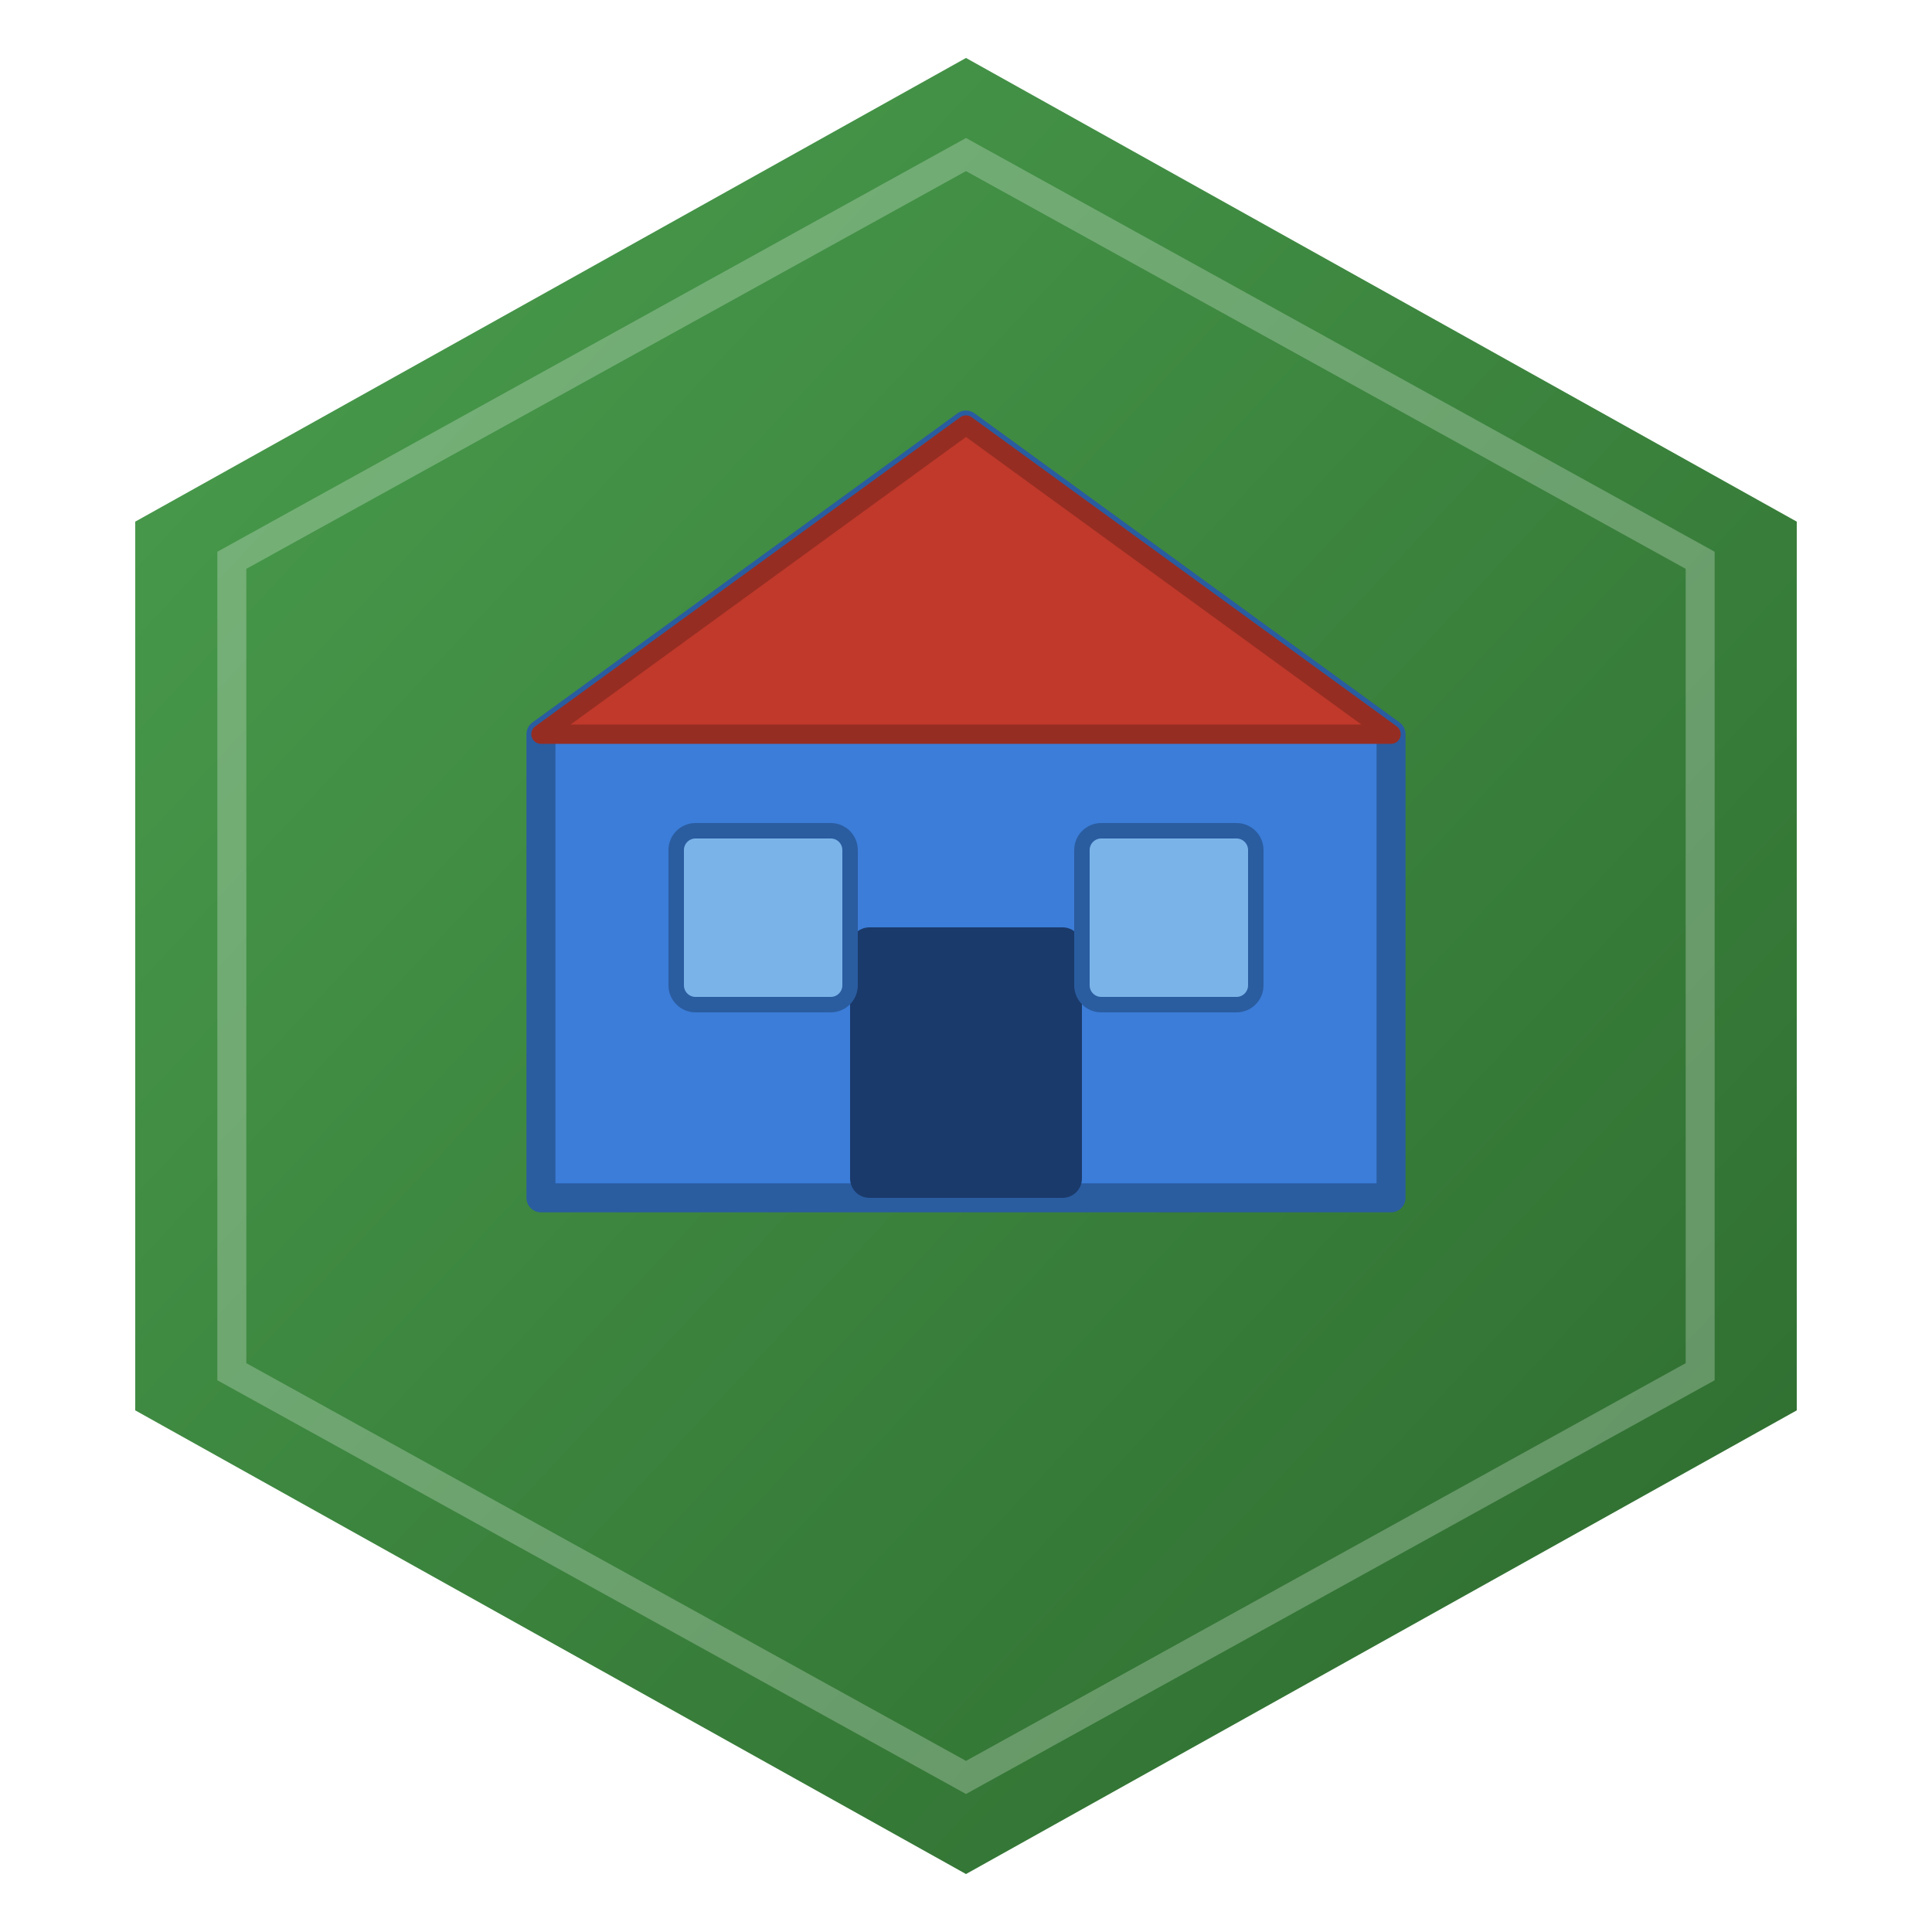
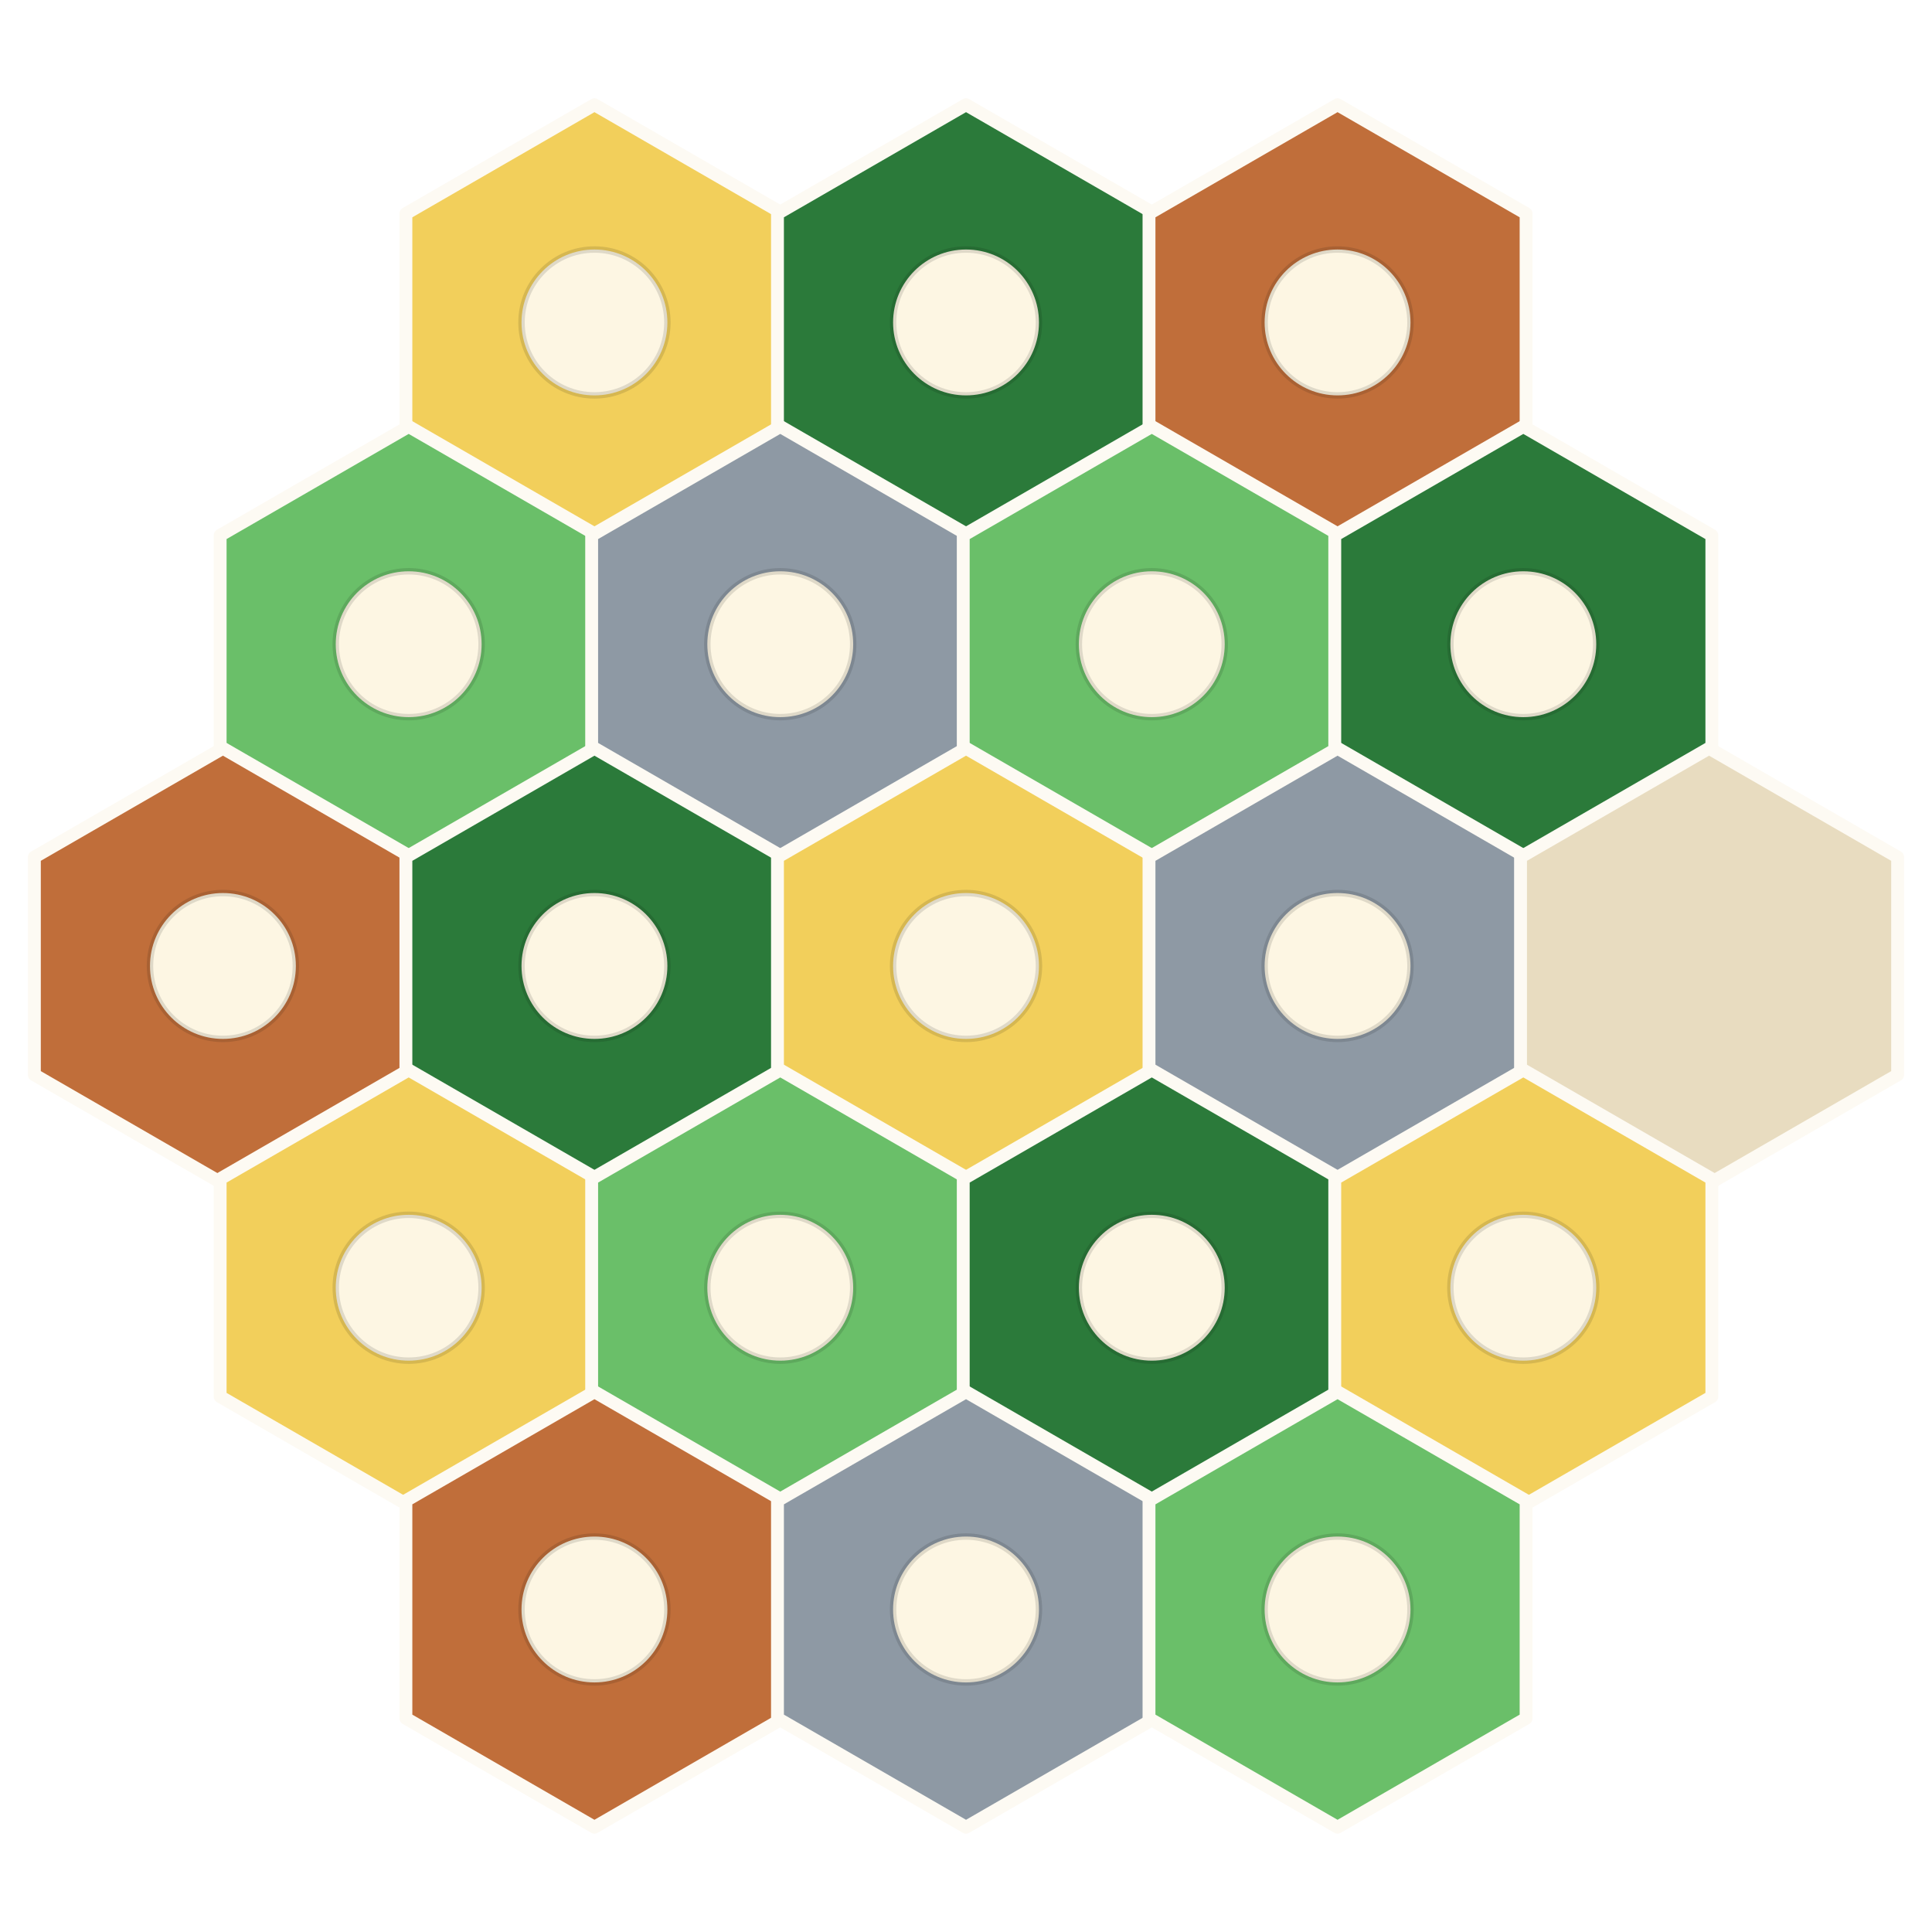
- <svg xmlns="http://www.w3.org/2000/svg" viewBox="0 0 100 100">
-   <defs>
-     <linearGradient id="hex-bg" x1="0%" y1="0%" x2="100%" y2="100%">
-       <stop offset="0%" stop-color="#4a9e4e" />
-       <stop offset="100%" stop-color="#2d6a2e" />
-     </linearGradient>
-   </defs>
-   <polygon points="50,3 93,27 93,73 50,97 7,73 7,27" fill="url(#hex-bg)" />
-   <polygon points="50,8 88,29 88,71 50,92 12,71 12,29" fill="none" stroke="rgba(255,255,255,0.25)" stroke-width="1.5" />
-   <polygon points="50,22 72,38 72,62 28,62 28,38" fill="#3b7dd8" stroke="#2a5ca0" stroke-width="1.5" stroke-linejoin="round" />
-   <polygon points="50,22 72,38 28,38" fill="#c0392b" stroke="#962d22" stroke-width="1" stroke-linejoin="round" />
-   <rect x="44" y="48" width="12" height="14" rx="1" fill="#1a3a6b" />
-   <rect x="56" y="43" width="9" height="9" rx="1" fill="#7ab3e8" stroke="#2a5ca0" stroke-width="0.8" />
-   <rect x="35" y="43" width="9" height="9" rx="1" fill="#7ab3e8" stroke="#2a5ca0" stroke-width="0.8" />
+ <svg xmlns="http://www.w3.org/2000/svg" viewBox="27.71 59.87 360.27 360.27">
+   <polygon points="138.56,79.40 173.72,99.70 173.72,140.30 138.56,160.60 103.40,140.30 103.40,99.70" fill="#f2cf5b" stroke="#fdfaf3" stroke-width="2.4" stroke-linejoin="round" />
+   <polygon points="207.85,79.40 243.01,99.70 243.01,140.30 207.85,160.60 172.69,140.30 172.69,99.70" fill="#2b7a3a" stroke="#fdfaf3" stroke-width="2.4" stroke-linejoin="round" />
+   <polygon points="277.13,79.40 312.29,99.70 312.29,140.30 277.13,160.60 241.97,140.30 241.97,99.70" fill="#c06e3a" stroke="#fdfaf3" stroke-width="2.4" stroke-linejoin="round" />
+   <polygon points="103.92,139.40 139.08,159.70 139.08,200.30 103.92,220.60 68.76,200.30 68.76,159.70" fill="#6abf69" stroke="#fdfaf3" stroke-width="2.4" stroke-linejoin="round" />
+   <polygon points="173.21,139.40 208.37,159.70 208.37,200.30 173.21,220.60 138.04,200.30 138.04,159.70" fill="#8e99a4" stroke="#fdfaf3" stroke-width="2.4" stroke-linejoin="round" />
+   <polygon points="242.49,139.40 277.65,159.70 277.65,200.30 242.49,220.60 207.33,200.30 207.33,159.70" fill="#6abf69" stroke="#fdfaf3" stroke-width="2.4" stroke-linejoin="round" />
+   <polygon points="311.77,139.40 346.93,159.70 346.93,200.30 311.77,220.60 276.61,200.30 276.61,159.70" fill="#2b7a3a" stroke="#fdfaf3" stroke-width="2.4" stroke-linejoin="round" />
+   <polygon points="69.28,199.40 104.44,219.70 104.44,260.30 69.28,280.60 34.12,260.30 34.12,219.70" fill="#c06e3a" stroke="#fdfaf3" stroke-width="2.4" stroke-linejoin="round" />
+   <polygon points="138.56,199.40 173.72,219.70 173.72,260.30 138.56,280.60 103.40,260.30 103.40,219.70" fill="#2b7a3a" stroke="#fdfaf3" stroke-width="2.4" stroke-linejoin="round" />
+   <polygon points="207.85,199.40 243.01,219.70 243.01,260.30 207.85,280.60 172.69,260.30 172.69,219.70" fill="#f2cf5b" stroke="#fdfaf3" stroke-width="2.4" stroke-linejoin="round" />
+   <polygon points="277.13,199.40 312.29,219.70 312.29,260.30 277.13,280.60 241.97,260.30 241.97,219.70" fill="#8e99a4" stroke="#fdfaf3" stroke-width="2.4" stroke-linejoin="round" />
+   <polygon points="346.41,199.40 381.57,219.70 381.57,260.30 346.41,280.60 311.25,260.30 311.25,219.70" fill="#e8dcc0" stroke="#fdfaf3" stroke-width="2.4" stroke-linejoin="round" />
+   <polygon points="103.92,259.40 139.08,279.70 139.08,320.30 103.92,340.60 68.76,320.30 68.76,279.70" fill="#f2cf5b" stroke="#fdfaf3" stroke-width="2.4" stroke-linejoin="round" />
+   <polygon points="173.21,259.40 208.37,279.70 208.37,320.30 173.21,340.60 138.04,320.30 138.04,279.70" fill="#6abf69" stroke="#fdfaf3" stroke-width="2.4" stroke-linejoin="round" />
+   <polygon points="242.49,259.40 277.65,279.70 277.65,320.30 242.49,340.60 207.33,320.30 207.33,279.70" fill="#2b7a3a" stroke="#fdfaf3" stroke-width="2.4" stroke-linejoin="round" />
+   <polygon points="311.77,259.40 346.93,279.70 346.93,320.30 311.77,340.60 276.61,320.30 276.61,279.70" fill="#f2cf5b" stroke="#fdfaf3" stroke-width="2.4" stroke-linejoin="round" />
+   <polygon points="138.56,319.40 173.72,339.70 173.72,380.30 138.56,400.60 103.40,380.30 103.40,339.70" fill="#c06e3a" stroke="#fdfaf3" stroke-width="2.4" stroke-linejoin="round" />
+   <polygon points="207.85,319.40 243.01,339.70 243.01,380.30 207.85,400.60 172.69,380.30 172.69,339.70" fill="#8e99a4" stroke="#fdfaf3" stroke-width="2.4" stroke-linejoin="round" />
+   <polygon points="277.13,319.40 312.29,339.70 312.29,380.30 277.13,400.60 241.97,380.30 241.97,339.70" fill="#6abf69" stroke="#fdfaf3" stroke-width="2.4" stroke-linejoin="round" />
+   <circle cx="138.56" cy="120.00" r="13.60" fill="#fdf6e3" stroke="rgba(0,0,0,0.12)" stroke-width="1.2" />
+   <circle cx="207.85" cy="120.00" r="13.60" fill="#fdf6e3" stroke="rgba(0,0,0,0.12)" stroke-width="1.2" />
+   <circle cx="277.13" cy="120.00" r="13.60" fill="#fdf6e3" stroke="rgba(0,0,0,0.12)" stroke-width="1.2" />
+   <circle cx="103.92" cy="180.00" r="13.60" fill="#fdf6e3" stroke="rgba(0,0,0,0.12)" stroke-width="1.2" />
+   <circle cx="173.21" cy="180.00" r="13.60" fill="#fdf6e3" stroke="rgba(0,0,0,0.12)" stroke-width="1.2" />
+   <circle cx="242.49" cy="180.00" r="13.60" fill="#fdf6e3" stroke="rgba(0,0,0,0.12)" stroke-width="1.2" />
+   <circle cx="311.77" cy="180.00" r="13.60" fill="#fdf6e3" stroke="rgba(0,0,0,0.12)" stroke-width="1.2" />
+   <circle cx="69.28" cy="240.00" r="13.60" fill="#fdf6e3" stroke="rgba(0,0,0,0.12)" stroke-width="1.2" />
+   <circle cx="138.56" cy="240.00" r="13.60" fill="#fdf6e3" stroke="rgba(0,0,0,0.12)" stroke-width="1.2" />
+   <circle cx="207.85" cy="240.00" r="13.60" fill="#fdf6e3" stroke="rgba(0,0,0,0.12)" stroke-width="1.2" />
+   <circle cx="277.13" cy="240.00" r="13.60" fill="#fdf6e3" stroke="rgba(0,0,0,0.12)" stroke-width="1.2" />
+   <circle cx="103.92" cy="300.00" r="13.60" fill="#fdf6e3" stroke="rgba(0,0,0,0.12)" stroke-width="1.2" />
+   <circle cx="173.21" cy="300.00" r="13.60" fill="#fdf6e3" stroke="rgba(0,0,0,0.12)" stroke-width="1.2" />
+   <circle cx="242.49" cy="300.00" r="13.60" fill="#fdf6e3" stroke="rgba(0,0,0,0.12)" stroke-width="1.2" />
+   <circle cx="311.77" cy="300.00" r="13.60" fill="#fdf6e3" stroke="rgba(0,0,0,0.12)" stroke-width="1.2" />
+   <circle cx="138.56" cy="360.00" r="13.60" fill="#fdf6e3" stroke="rgba(0,0,0,0.12)" stroke-width="1.2" />
+   <circle cx="207.85" cy="360.00" r="13.60" fill="#fdf6e3" stroke="rgba(0,0,0,0.12)" stroke-width="1.2" />
+   <circle cx="277.13" cy="360.00" r="13.60" fill="#fdf6e3" stroke="rgba(0,0,0,0.12)" stroke-width="1.2" />
</svg>
